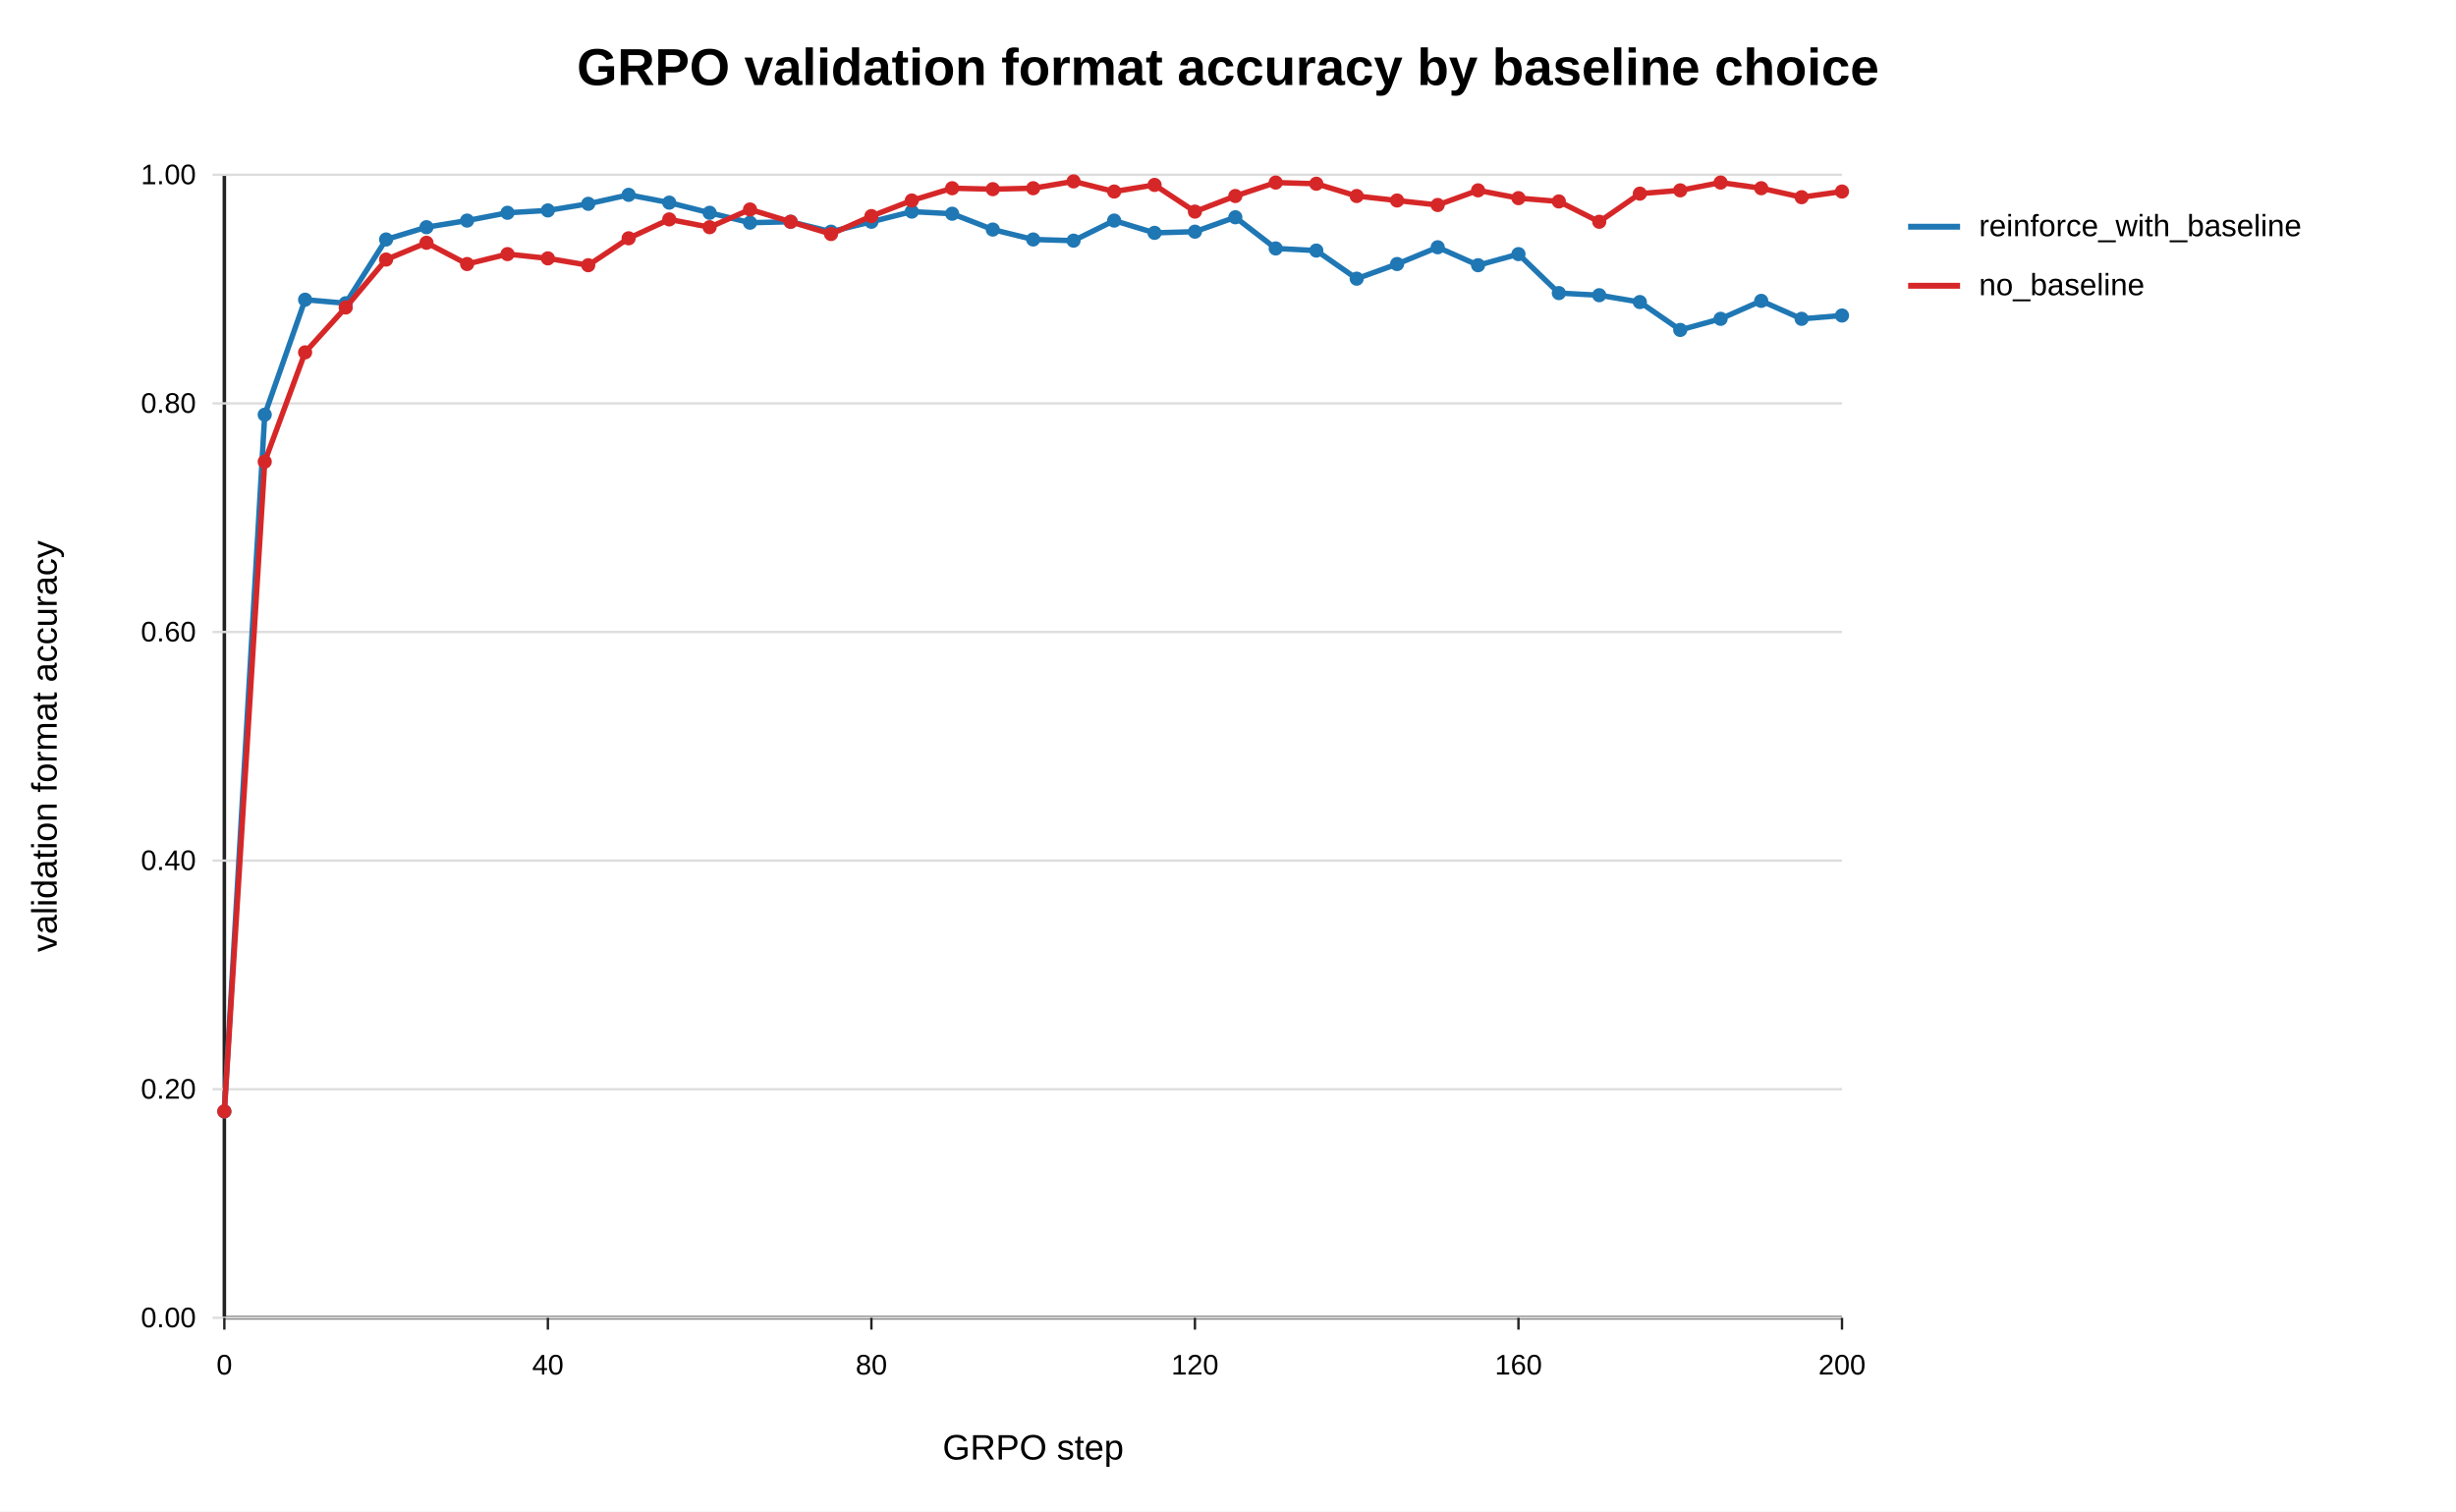
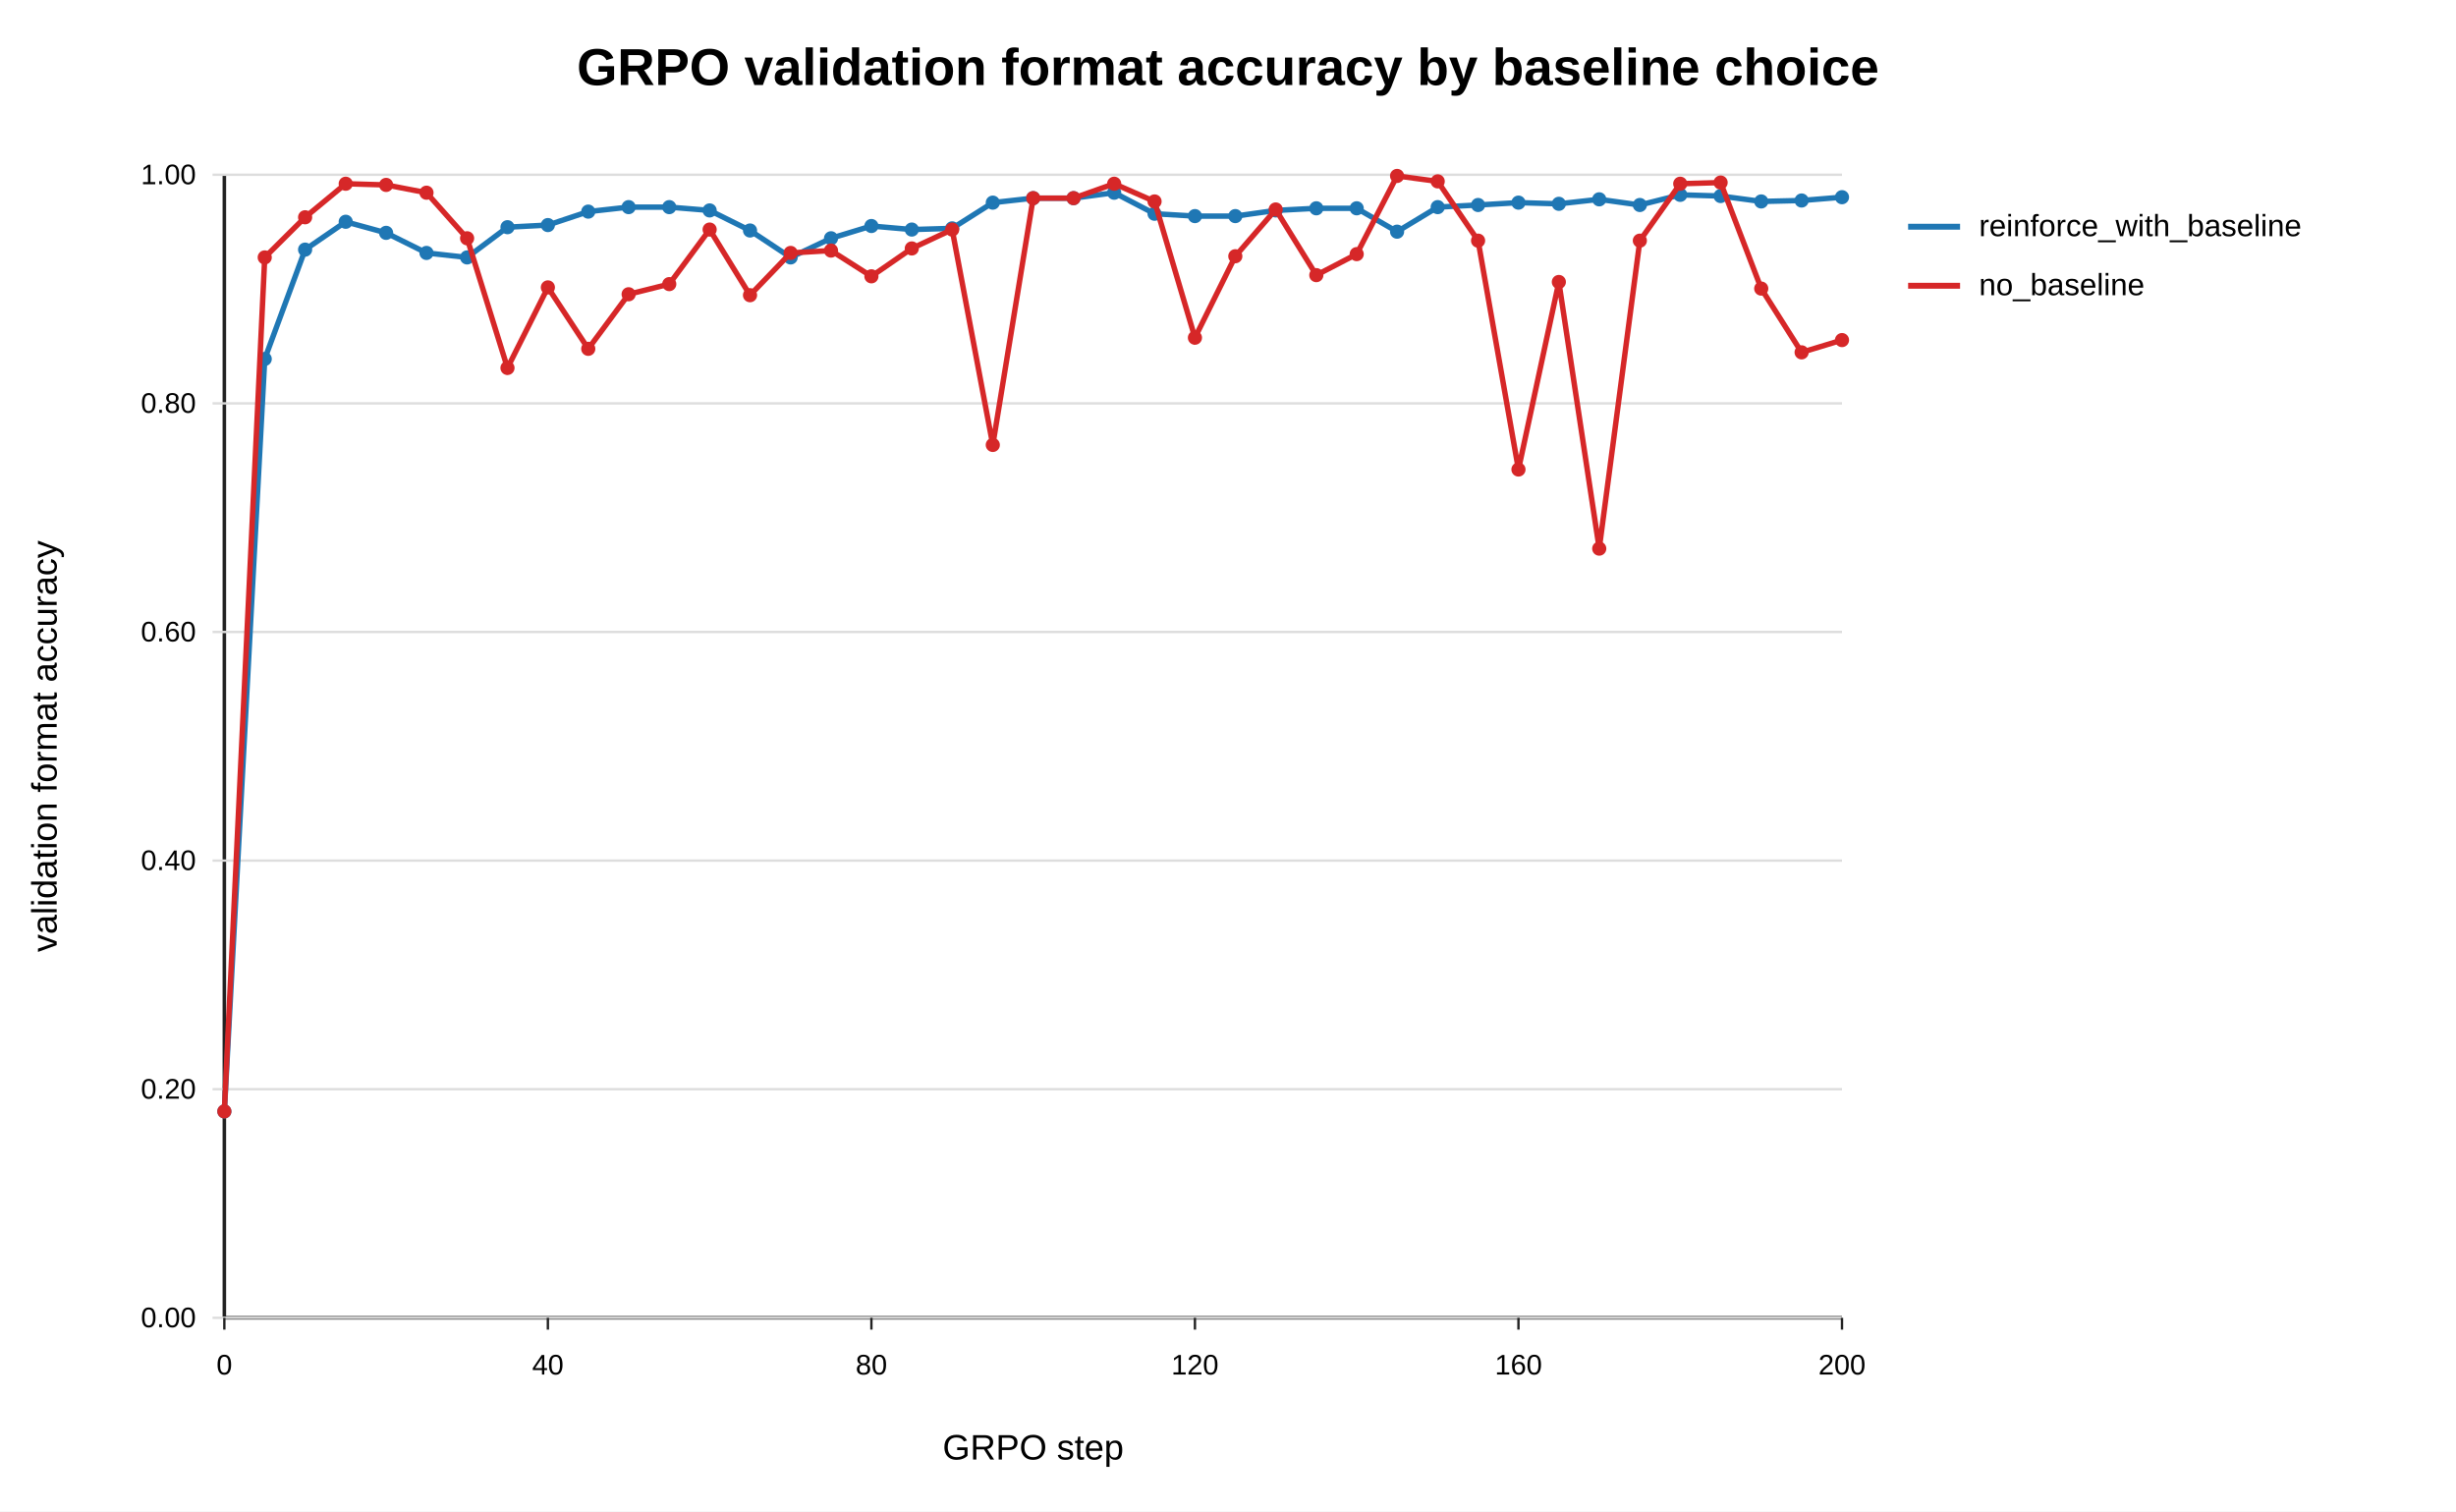
<svg xmlns="http://www.w3.org/2000/svg" width="1040" height="640" viewBox="0 0 1040 640">
  <rect width="100%" height="100%" fill="white" />
  <text x="520.0" y="36" text-anchor="middle" font-family="Arial" font-size="22" font-weight="700">GRPO validation format accuracy by baseline choice</text>
  <line x1="95" y1="558" x2="780" y2="558" stroke="#222" stroke-width="1.5" />
  <line x1="95" y1="74" x2="95" y2="558" stroke="#222" stroke-width="1.5" />
  <line x1="90" y1="558.0" x2="780" y2="558.0" stroke="#ddd" stroke-width="1" />
  <text x="83" y="562.0" text-anchor="end" font-family="Arial" font-size="12">0.00</text>
  <line x1="90" y1="461.2" x2="780" y2="461.2" stroke="#ddd" stroke-width="1" />
  <text x="83" y="465.2" text-anchor="end" font-family="Arial" font-size="12">0.20</text>
  <line x1="90" y1="364.4" x2="780" y2="364.4" stroke="#ddd" stroke-width="1" />
  <text x="83" y="368.4" text-anchor="end" font-family="Arial" font-size="12">0.40</text>
  <line x1="90" y1="267.6" x2="780" y2="267.6" stroke="#ddd" stroke-width="1" />
  <text x="83" y="271.6" text-anchor="end" font-family="Arial" font-size="12">0.60</text>
  <line x1="90" y1="170.8" x2="780" y2="170.8" stroke="#ddd" stroke-width="1" />
  <text x="83" y="174.8" text-anchor="end" font-family="Arial" font-size="12">0.80</text>
  <line x1="90" y1="74.0" x2="780" y2="74.0" stroke="#ddd" stroke-width="1" />
  <text x="83" y="78.0" text-anchor="end" font-family="Arial" font-size="12">1.00</text>
  <line x1="95.0" y1="558" x2="95.0" y2="563" stroke="#222" stroke-width="1" />
  <text x="95.0" y="582" text-anchor="middle" font-family="Arial" font-size="12">0</text>
  <line x1="232.0" y1="558" x2="232.0" y2="563" stroke="#222" stroke-width="1" />
  <text x="232.0" y="582" text-anchor="middle" font-family="Arial" font-size="12">40</text>
  <line x1="369.0" y1="558" x2="369.0" y2="563" stroke="#222" stroke-width="1" />
  <text x="369.0" y="582" text-anchor="middle" font-family="Arial" font-size="12">80</text>
  <line x1="506.0" y1="558" x2="506.0" y2="563" stroke="#222" stroke-width="1" />
  <text x="506.0" y="582" text-anchor="middle" font-family="Arial" font-size="12">120</text>
  <line x1="643.0" y1="558" x2="643.0" y2="563" stroke="#222" stroke-width="1" />
  <text x="643.0" y="582" text-anchor="middle" font-family="Arial" font-size="12">160</text>
  <line x1="780.0" y1="558" x2="780.0" y2="563" stroke="#222" stroke-width="1" />
  <text x="780.0" y="582" text-anchor="middle" font-family="Arial" font-size="12">200</text>
-   <polyline fill="none" stroke="#1f77b4" stroke-width="2.3" points="95.0,470.6 112.1,175.6 129.2,126.9 146.4,128.4 163.5,101.4 180.6,96.2 197.8,93.4 214.9,90.1 232.0,89.1 249.1,86.3 266.2,82.5 283.4,85.8 300.5,90.1 317.6,94.3 334.8,93.9 351.9,98.1 369.0,93.9 386.1,89.6 403.2,90.5 420.4,97.2 437.5,101.4 454.6,101.9 471.8,93.4 488.9,98.6 506.0,98.1 523.1,92.0 540.2,105.2 557.4,106.1 574.5,118.0 591.6,111.8 608.8,104.7 625.9,112.3 643.0,107.6 660.1,124.1 677.2,125.0 694.4,127.9 711.5,139.7 728.6,135.0 745.8,127.4 762.9,135.0 780.0,133.6" />
+   <polyline fill="none" stroke="#1f77b4" stroke-width="2.3" points="95.0,470.6 112.1,152.0 129.2,105.7 146.4,93.9 163.5,98.6 180.6,107.1 197.8,109.0 214.9,96.2 232.0,95.3 249.1,89.6 266.2,87.7 283.4,87.7 300.5,89.1 317.6,97.6 334.8,109.0 351.9,100.9 369.0,95.7 386.1,97.2 403.2,96.7 420.4,85.8 437.5,83.9 454.6,83.9 471.8,81.6 488.9,90.5 506.0,91.5 523.1,91.5 540.2,89.1 557.4,88.2 574.5,88.2 591.6,98.1 608.8,87.7 625.9,86.8 643.0,85.8 660.1,86.3 677.2,84.4 694.4,86.8 711.5,82.5 728.6,83.0 745.8,85.3 762.9,84.9 780.0,83.5" />
  <circle cx="95.0" cy="470.6" r="3" fill="#1f77b4" />
-   <circle cx="112.1" cy="175.6" r="3" fill="#1f77b4" />
-   <circle cx="129.2" cy="126.9" r="3" fill="#1f77b4" />
-   <circle cx="146.4" cy="128.4" r="3" fill="#1f77b4" />
-   <circle cx="163.5" cy="101.4" r="3" fill="#1f77b4" />
-   <circle cx="180.6" cy="96.2" r="3" fill="#1f77b4" />
-   <circle cx="197.8" cy="93.4" r="3" fill="#1f77b4" />
-   <circle cx="214.9" cy="90.1" r="3" fill="#1f77b4" />
-   <circle cx="232.0" cy="89.1" r="3" fill="#1f77b4" />
-   <circle cx="249.1" cy="86.3" r="3" fill="#1f77b4" />
-   <circle cx="266.2" cy="82.5" r="3" fill="#1f77b4" />
-   <circle cx="283.4" cy="85.8" r="3" fill="#1f77b4" />
-   <circle cx="300.5" cy="90.1" r="3" fill="#1f77b4" />
-   <circle cx="317.6" cy="94.3" r="3" fill="#1f77b4" />
-   <circle cx="334.8" cy="93.9" r="3" fill="#1f77b4" />
-   <circle cx="351.9" cy="98.1" r="3" fill="#1f77b4" />
-   <circle cx="369.0" cy="93.9" r="3" fill="#1f77b4" />
-   <circle cx="386.1" cy="89.6" r="3" fill="#1f77b4" />
-   <circle cx="403.2" cy="90.5" r="3" fill="#1f77b4" />
-   <circle cx="420.4" cy="97.2" r="3" fill="#1f77b4" />
-   <circle cx="437.5" cy="101.4" r="3" fill="#1f77b4" />
-   <circle cx="454.6" cy="101.9" r="3" fill="#1f77b4" />
-   <circle cx="471.8" cy="93.4" r="3" fill="#1f77b4" />
-   <circle cx="488.9" cy="98.6" r="3" fill="#1f77b4" />
-   <circle cx="506.0" cy="98.1" r="3" fill="#1f77b4" />
-   <circle cx="523.1" cy="92.0" r="3" fill="#1f77b4" />
-   <circle cx="540.2" cy="105.2" r="3" fill="#1f77b4" />
-   <circle cx="557.4" cy="106.1" r="3" fill="#1f77b4" />
-   <circle cx="574.5" cy="118.0" r="3" fill="#1f77b4" />
-   <circle cx="591.6" cy="111.8" r="3" fill="#1f77b4" />
-   <circle cx="608.8" cy="104.7" r="3" fill="#1f77b4" />
-   <circle cx="625.9" cy="112.3" r="3" fill="#1f77b4" />
-   <circle cx="643.0" cy="107.6" r="3" fill="#1f77b4" />
-   <circle cx="660.1" cy="124.1" r="3" fill="#1f77b4" />
-   <circle cx="677.2" cy="125.0" r="3" fill="#1f77b4" />
-   <circle cx="694.4" cy="127.9" r="3" fill="#1f77b4" />
-   <circle cx="711.5" cy="139.7" r="3" fill="#1f77b4" />
-   <circle cx="728.6" cy="135.0" r="3" fill="#1f77b4" />
-   <circle cx="745.8" cy="127.4" r="3" fill="#1f77b4" />
-   <circle cx="762.9" cy="135.0" r="3" fill="#1f77b4" />
-   <circle cx="780.0" cy="133.6" r="3" fill="#1f77b4" />
+   <circle cx="112.1" cy="152.0" r="3" fill="#1f77b4" />
+   <circle cx="129.2" cy="105.7" r="3" fill="#1f77b4" />
+   <circle cx="146.4" cy="93.9" r="3" fill="#1f77b4" />
+   <circle cx="163.5" cy="98.6" r="3" fill="#1f77b4" />
+   <circle cx="180.6" cy="107.1" r="3" fill="#1f77b4" />
+   <circle cx="197.8" cy="109.0" r="3" fill="#1f77b4" />
+   <circle cx="214.9" cy="96.2" r="3" fill="#1f77b4" />
+   <circle cx="232.0" cy="95.3" r="3" fill="#1f77b4" />
+   <circle cx="249.1" cy="89.6" r="3" fill="#1f77b4" />
+   <circle cx="266.2" cy="87.7" r="3" fill="#1f77b4" />
+   <circle cx="283.4" cy="87.7" r="3" fill="#1f77b4" />
+   <circle cx="300.5" cy="89.1" r="3" fill="#1f77b4" />
+   <circle cx="317.6" cy="97.6" r="3" fill="#1f77b4" />
+   <circle cx="334.8" cy="109.0" r="3" fill="#1f77b4" />
+   <circle cx="351.9" cy="100.9" r="3" fill="#1f77b4" />
+   <circle cx="369.0" cy="95.7" r="3" fill="#1f77b4" />
+   <circle cx="386.1" cy="97.2" r="3" fill="#1f77b4" />
+   <circle cx="403.2" cy="96.7" r="3" fill="#1f77b4" />
+   <circle cx="420.4" cy="85.8" r="3" fill="#1f77b4" />
+   <circle cx="437.5" cy="83.9" r="3" fill="#1f77b4" />
+   <circle cx="454.6" cy="83.9" r="3" fill="#1f77b4" />
+   <circle cx="471.8" cy="81.6" r="3" fill="#1f77b4" />
+   <circle cx="488.9" cy="90.5" r="3" fill="#1f77b4" />
+   <circle cx="506.0" cy="91.5" r="3" fill="#1f77b4" />
+   <circle cx="523.1" cy="91.5" r="3" fill="#1f77b4" />
+   <circle cx="540.2" cy="89.1" r="3" fill="#1f77b4" />
+   <circle cx="557.4" cy="88.2" r="3" fill="#1f77b4" />
+   <circle cx="574.5" cy="88.2" r="3" fill="#1f77b4" />
+   <circle cx="591.6" cy="98.1" r="3" fill="#1f77b4" />
+   <circle cx="608.8" cy="87.7" r="3" fill="#1f77b4" />
+   <circle cx="625.9" cy="86.8" r="3" fill="#1f77b4" />
+   <circle cx="643.0" cy="85.8" r="3" fill="#1f77b4" />
+   <circle cx="660.1" cy="86.3" r="3" fill="#1f77b4" />
+   <circle cx="677.2" cy="84.4" r="3" fill="#1f77b4" />
+   <circle cx="694.4" cy="86.8" r="3" fill="#1f77b4" />
+   <circle cx="711.5" cy="82.5" r="3" fill="#1f77b4" />
+   <circle cx="728.6" cy="83.0" r="3" fill="#1f77b4" />
+   <circle cx="745.8" cy="85.3" r="3" fill="#1f77b4" />
+   <circle cx="762.9" cy="84.9" r="3" fill="#1f77b4" />
+   <circle cx="780.0" cy="83.5" r="3" fill="#1f77b4" />
  <line x1="808" y1="96" x2="830" y2="96" stroke="#1f77b4" stroke-width="2.5" />
  <text x="838" y="100" font-family="Arial" font-size="13">reinforce_with_baseline</text>
-   <polyline fill="none" stroke="#d62728" stroke-width="2.3" points="95.0,470.6 112.1,195.5 129.2,149.2 146.4,130.2 163.5,109.9 180.6,102.8 197.8,111.8 214.9,107.6 232.0,109.4 249.1,112.3 266.2,100.9 283.4,92.9 300.5,96.2 317.6,88.7 334.8,93.9 351.9,99.1 369.0,91.5 386.1,84.9 403.2,79.7 420.4,80.1 437.5,79.7 454.6,76.8 471.8,81.1 488.9,78.3 506.0,89.6 523.1,83.0 540.2,77.3 557.4,77.8 574.5,83.0 591.6,84.9 608.8,86.8 625.9,80.6 643.0,83.9 660.1,85.3 677.2,93.9 694.4,82.0 711.5,80.6 728.6,77.3 745.8,79.7 762.9,83.5 780.0,81.1" />
+   <polyline fill="none" stroke="#d62728" stroke-width="2.3" points="95.0,470.6 112.1,109.0 129.2,92.0 146.4,77.8 163.5,78.3 180.6,81.6 197.8,100.9 214.9,155.8 232.0,121.7 249.1,147.7 266.2,124.6 283.4,120.3 300.5,97.2 317.6,125.0 334.8,107.1 351.9,106.1 369.0,117.0 386.1,105.2 403.2,97.2 420.4,188.4 437.5,83.9 454.6,83.9 471.8,77.8 488.9,85.3 506.0,143.0 523.1,108.5 540.2,88.7 557.4,116.5 574.5,107.6 591.6,74.5 608.8,76.8 625.9,101.9 643.0,198.8 660.1,119.4 677.2,232.3 694.4,101.9 711.5,77.8 728.6,77.3 745.8,122.2 762.9,149.2 780.0,144.0" />
  <circle cx="95.0" cy="470.6" r="3" fill="#d62728" />
-   <circle cx="112.1" cy="195.5" r="3" fill="#d62728" />
-   <circle cx="129.2" cy="149.2" r="3" fill="#d62728" />
-   <circle cx="146.4" cy="130.2" r="3" fill="#d62728" />
-   <circle cx="163.5" cy="109.9" r="3" fill="#d62728" />
-   <circle cx="180.6" cy="102.8" r="3" fill="#d62728" />
-   <circle cx="197.8" cy="111.8" r="3" fill="#d62728" />
-   <circle cx="214.9" cy="107.6" r="3" fill="#d62728" />
-   <circle cx="232.0" cy="109.4" r="3" fill="#d62728" />
-   <circle cx="249.1" cy="112.3" r="3" fill="#d62728" />
-   <circle cx="266.2" cy="100.9" r="3" fill="#d62728" />
-   <circle cx="283.4" cy="92.9" r="3" fill="#d62728" />
-   <circle cx="300.5" cy="96.2" r="3" fill="#d62728" />
-   <circle cx="317.6" cy="88.7" r="3" fill="#d62728" />
-   <circle cx="334.8" cy="93.9" r="3" fill="#d62728" />
-   <circle cx="351.9" cy="99.1" r="3" fill="#d62728" />
-   <circle cx="369.0" cy="91.5" r="3" fill="#d62728" />
-   <circle cx="386.1" cy="84.9" r="3" fill="#d62728" />
-   <circle cx="403.2" cy="79.7" r="3" fill="#d62728" />
-   <circle cx="420.4" cy="80.1" r="3" fill="#d62728" />
-   <circle cx="437.5" cy="79.7" r="3" fill="#d62728" />
-   <circle cx="454.6" cy="76.8" r="3" fill="#d62728" />
-   <circle cx="471.8" cy="81.1" r="3" fill="#d62728" />
-   <circle cx="488.9" cy="78.3" r="3" fill="#d62728" />
-   <circle cx="506.0" cy="89.6" r="3" fill="#d62728" />
-   <circle cx="523.1" cy="83.0" r="3" fill="#d62728" />
-   <circle cx="540.2" cy="77.3" r="3" fill="#d62728" />
-   <circle cx="557.4" cy="77.8" r="3" fill="#d62728" />
-   <circle cx="574.5" cy="83.0" r="3" fill="#d62728" />
-   <circle cx="591.6" cy="84.9" r="3" fill="#d62728" />
-   <circle cx="608.8" cy="86.8" r="3" fill="#d62728" />
-   <circle cx="625.9" cy="80.6" r="3" fill="#d62728" />
-   <circle cx="643.0" cy="83.9" r="3" fill="#d62728" />
-   <circle cx="660.1" cy="85.3" r="3" fill="#d62728" />
-   <circle cx="677.2" cy="93.9" r="3" fill="#d62728" />
-   <circle cx="694.4" cy="82.0" r="3" fill="#d62728" />
-   <circle cx="711.5" cy="80.6" r="3" fill="#d62728" />
+   <circle cx="112.1" cy="109.0" r="3" fill="#d62728" />
+   <circle cx="129.2" cy="92.0" r="3" fill="#d62728" />
+   <circle cx="146.4" cy="77.8" r="3" fill="#d62728" />
+   <circle cx="163.5" cy="78.3" r="3" fill="#d62728" />
+   <circle cx="180.6" cy="81.6" r="3" fill="#d62728" />
+   <circle cx="197.8" cy="100.9" r="3" fill="#d62728" />
+   <circle cx="214.9" cy="155.8" r="3" fill="#d62728" />
+   <circle cx="232.0" cy="121.7" r="3" fill="#d62728" />
+   <circle cx="249.1" cy="147.7" r="3" fill="#d62728" />
+   <circle cx="266.2" cy="124.6" r="3" fill="#d62728" />
+   <circle cx="283.4" cy="120.3" r="3" fill="#d62728" />
+   <circle cx="300.5" cy="97.2" r="3" fill="#d62728" />
+   <circle cx="317.6" cy="125.0" r="3" fill="#d62728" />
+   <circle cx="334.8" cy="107.1" r="3" fill="#d62728" />
+   <circle cx="351.9" cy="106.1" r="3" fill="#d62728" />
+   <circle cx="369.0" cy="117.0" r="3" fill="#d62728" />
+   <circle cx="386.1" cy="105.2" r="3" fill="#d62728" />
+   <circle cx="403.2" cy="97.2" r="3" fill="#d62728" />
+   <circle cx="420.4" cy="188.4" r="3" fill="#d62728" />
+   <circle cx="437.5" cy="83.9" r="3" fill="#d62728" />
+   <circle cx="454.6" cy="83.9" r="3" fill="#d62728" />
+   <circle cx="471.8" cy="77.8" r="3" fill="#d62728" />
+   <circle cx="488.9" cy="85.3" r="3" fill="#d62728" />
+   <circle cx="506.0" cy="143.0" r="3" fill="#d62728" />
+   <circle cx="523.1" cy="108.5" r="3" fill="#d62728" />
+   <circle cx="540.2" cy="88.7" r="3" fill="#d62728" />
+   <circle cx="557.4" cy="116.5" r="3" fill="#d62728" />
+   <circle cx="574.5" cy="107.6" r="3" fill="#d62728" />
+   <circle cx="591.6" cy="74.5" r="3" fill="#d62728" />
+   <circle cx="608.8" cy="76.8" r="3" fill="#d62728" />
+   <circle cx="625.9" cy="101.9" r="3" fill="#d62728" />
+   <circle cx="643.0" cy="198.8" r="3" fill="#d62728" />
+   <circle cx="660.1" cy="119.4" r="3" fill="#d62728" />
+   <circle cx="677.2" cy="232.3" r="3" fill="#d62728" />
+   <circle cx="694.4" cy="101.9" r="3" fill="#d62728" />
+   <circle cx="711.5" cy="77.8" r="3" fill="#d62728" />
  <circle cx="728.6" cy="77.3" r="3" fill="#d62728" />
-   <circle cx="745.8" cy="79.7" r="3" fill="#d62728" />
-   <circle cx="762.9" cy="83.5" r="3" fill="#d62728" />
-   <circle cx="780.0" cy="81.1" r="3" fill="#d62728" />
+   <circle cx="745.8" cy="122.2" r="3" fill="#d62728" />
+   <circle cx="762.9" cy="149.2" r="3" fill="#d62728" />
+   <circle cx="780.0" cy="144.0" r="3" fill="#d62728" />
  <line x1="808" y1="121" x2="830" y2="121" stroke="#d62728" stroke-width="2.5" />
  <text x="838" y="125" font-family="Arial" font-size="13">no_baseline</text>
  <text x="437.5" y="618" text-anchor="middle" font-family="Arial" font-size="15">GRPO step</text>
  <text x="24" y="316.0" text-anchor="middle" font-family="Arial" font-size="15" transform="rotate(-90 24 316.0)">validation format accuracy</text>
</svg>
